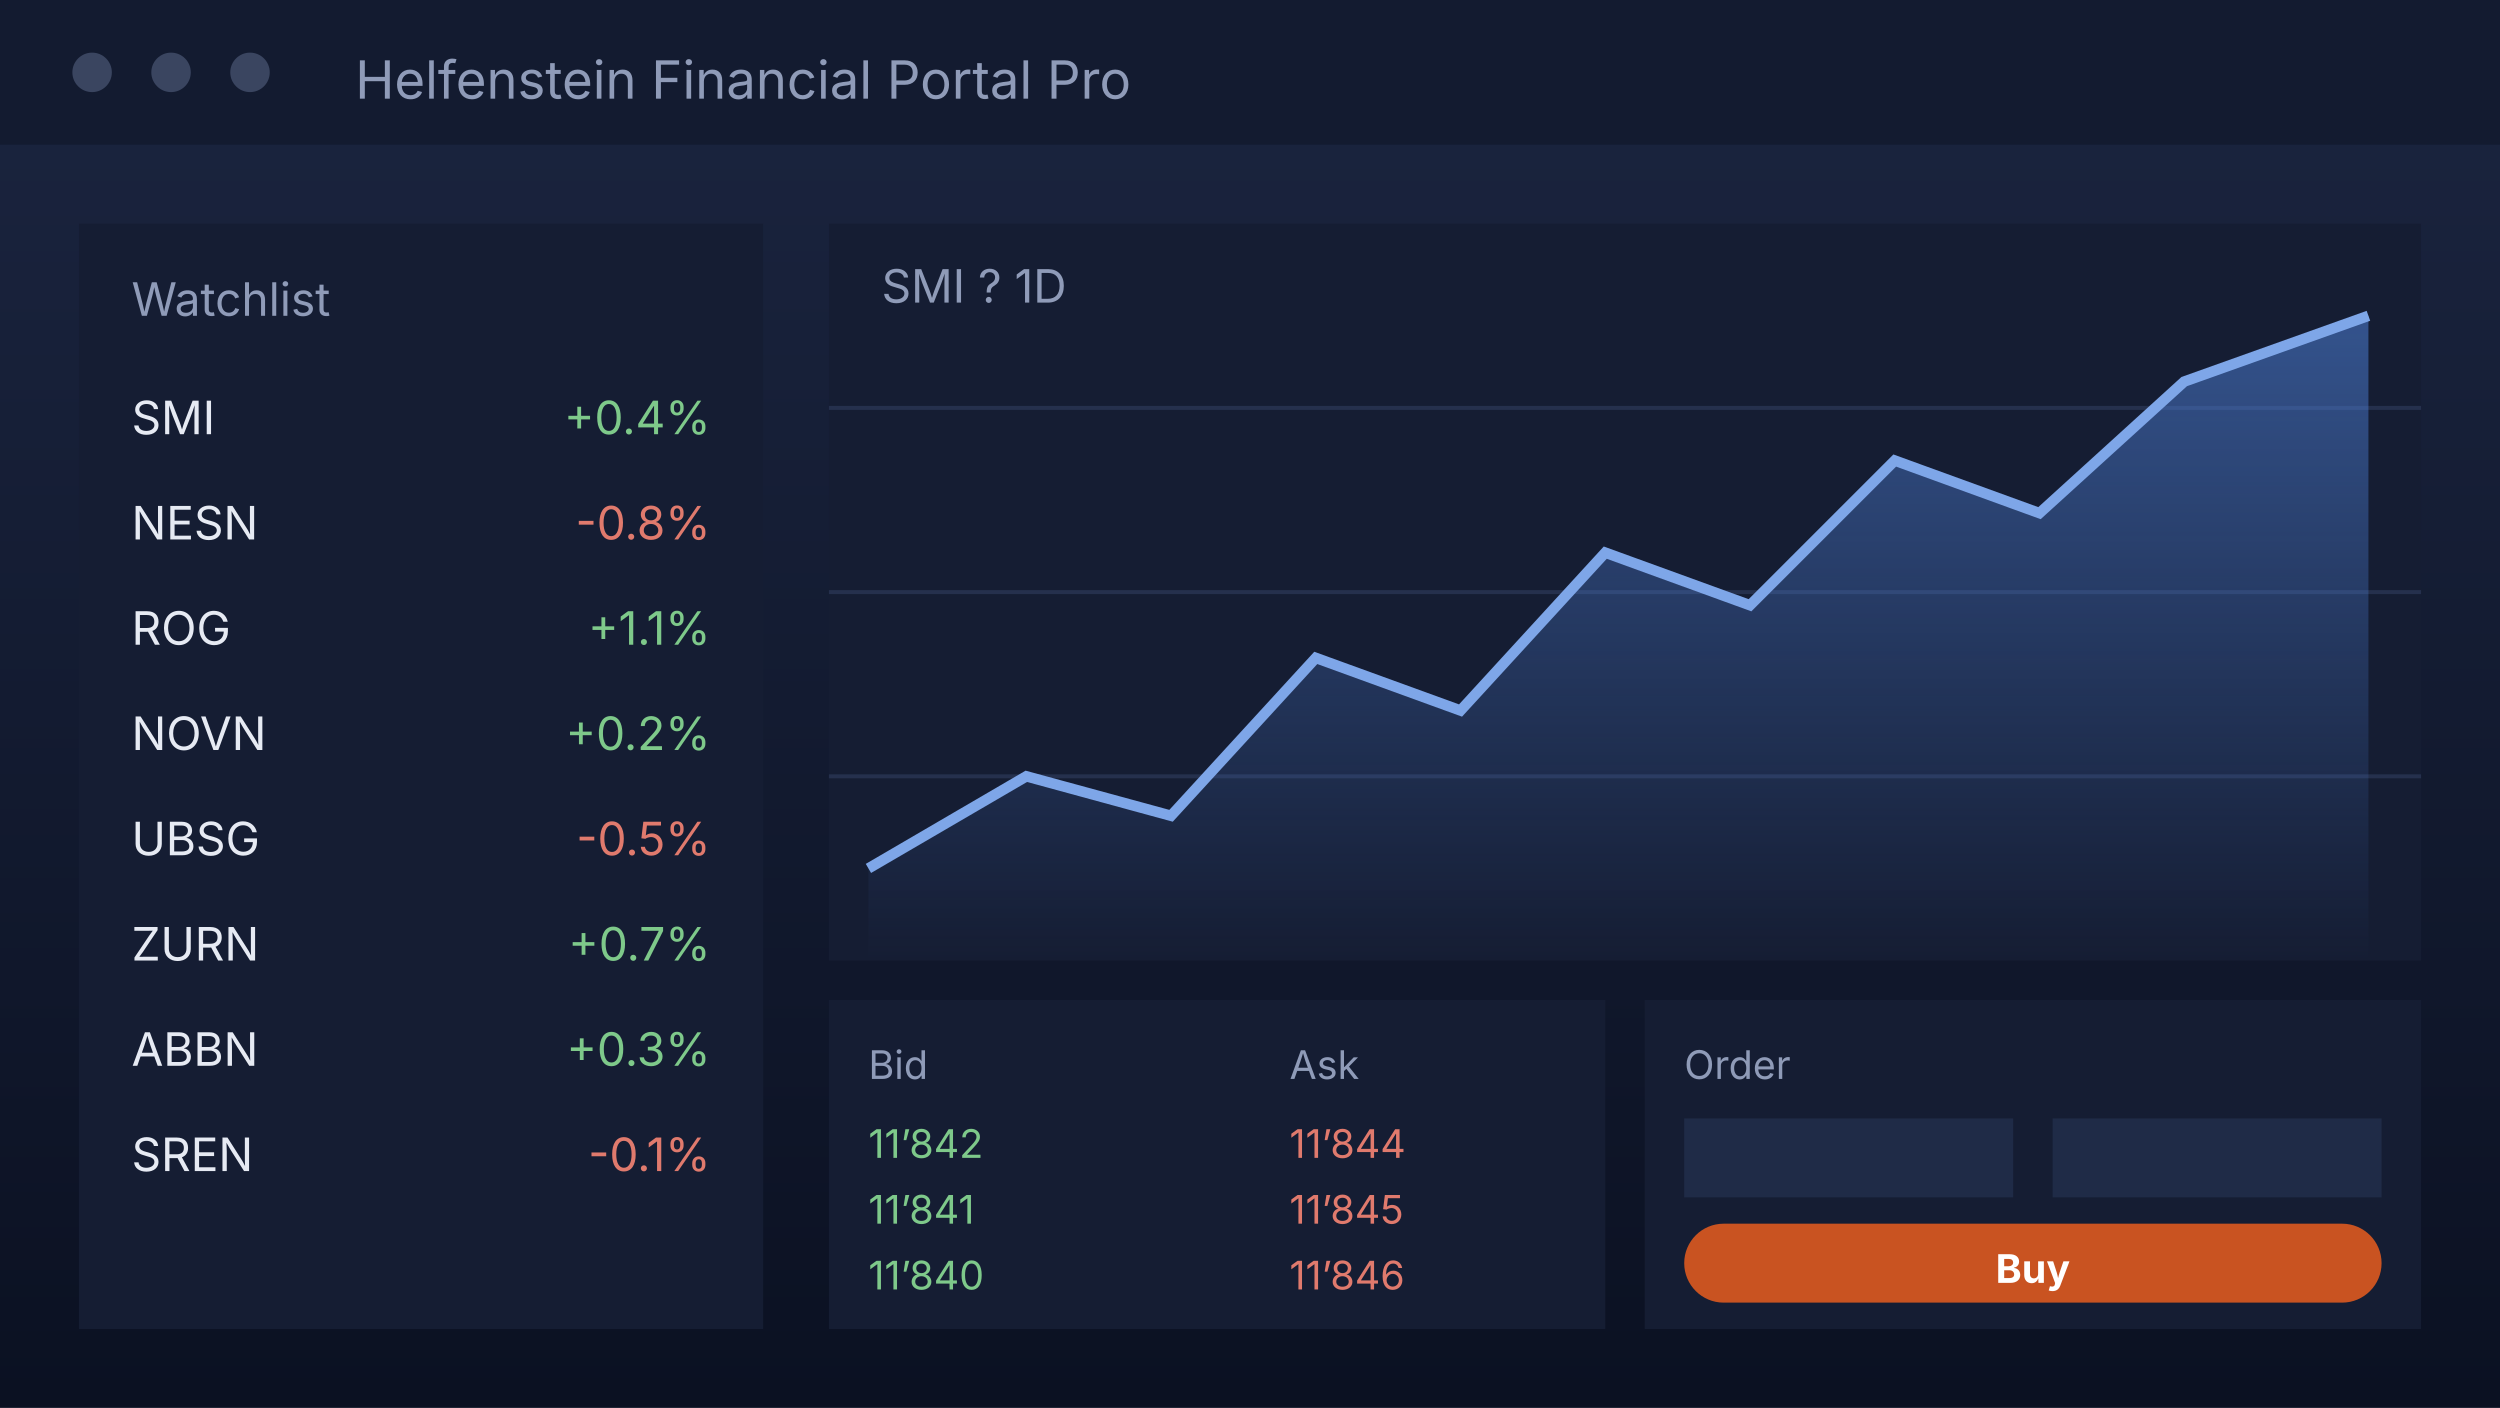
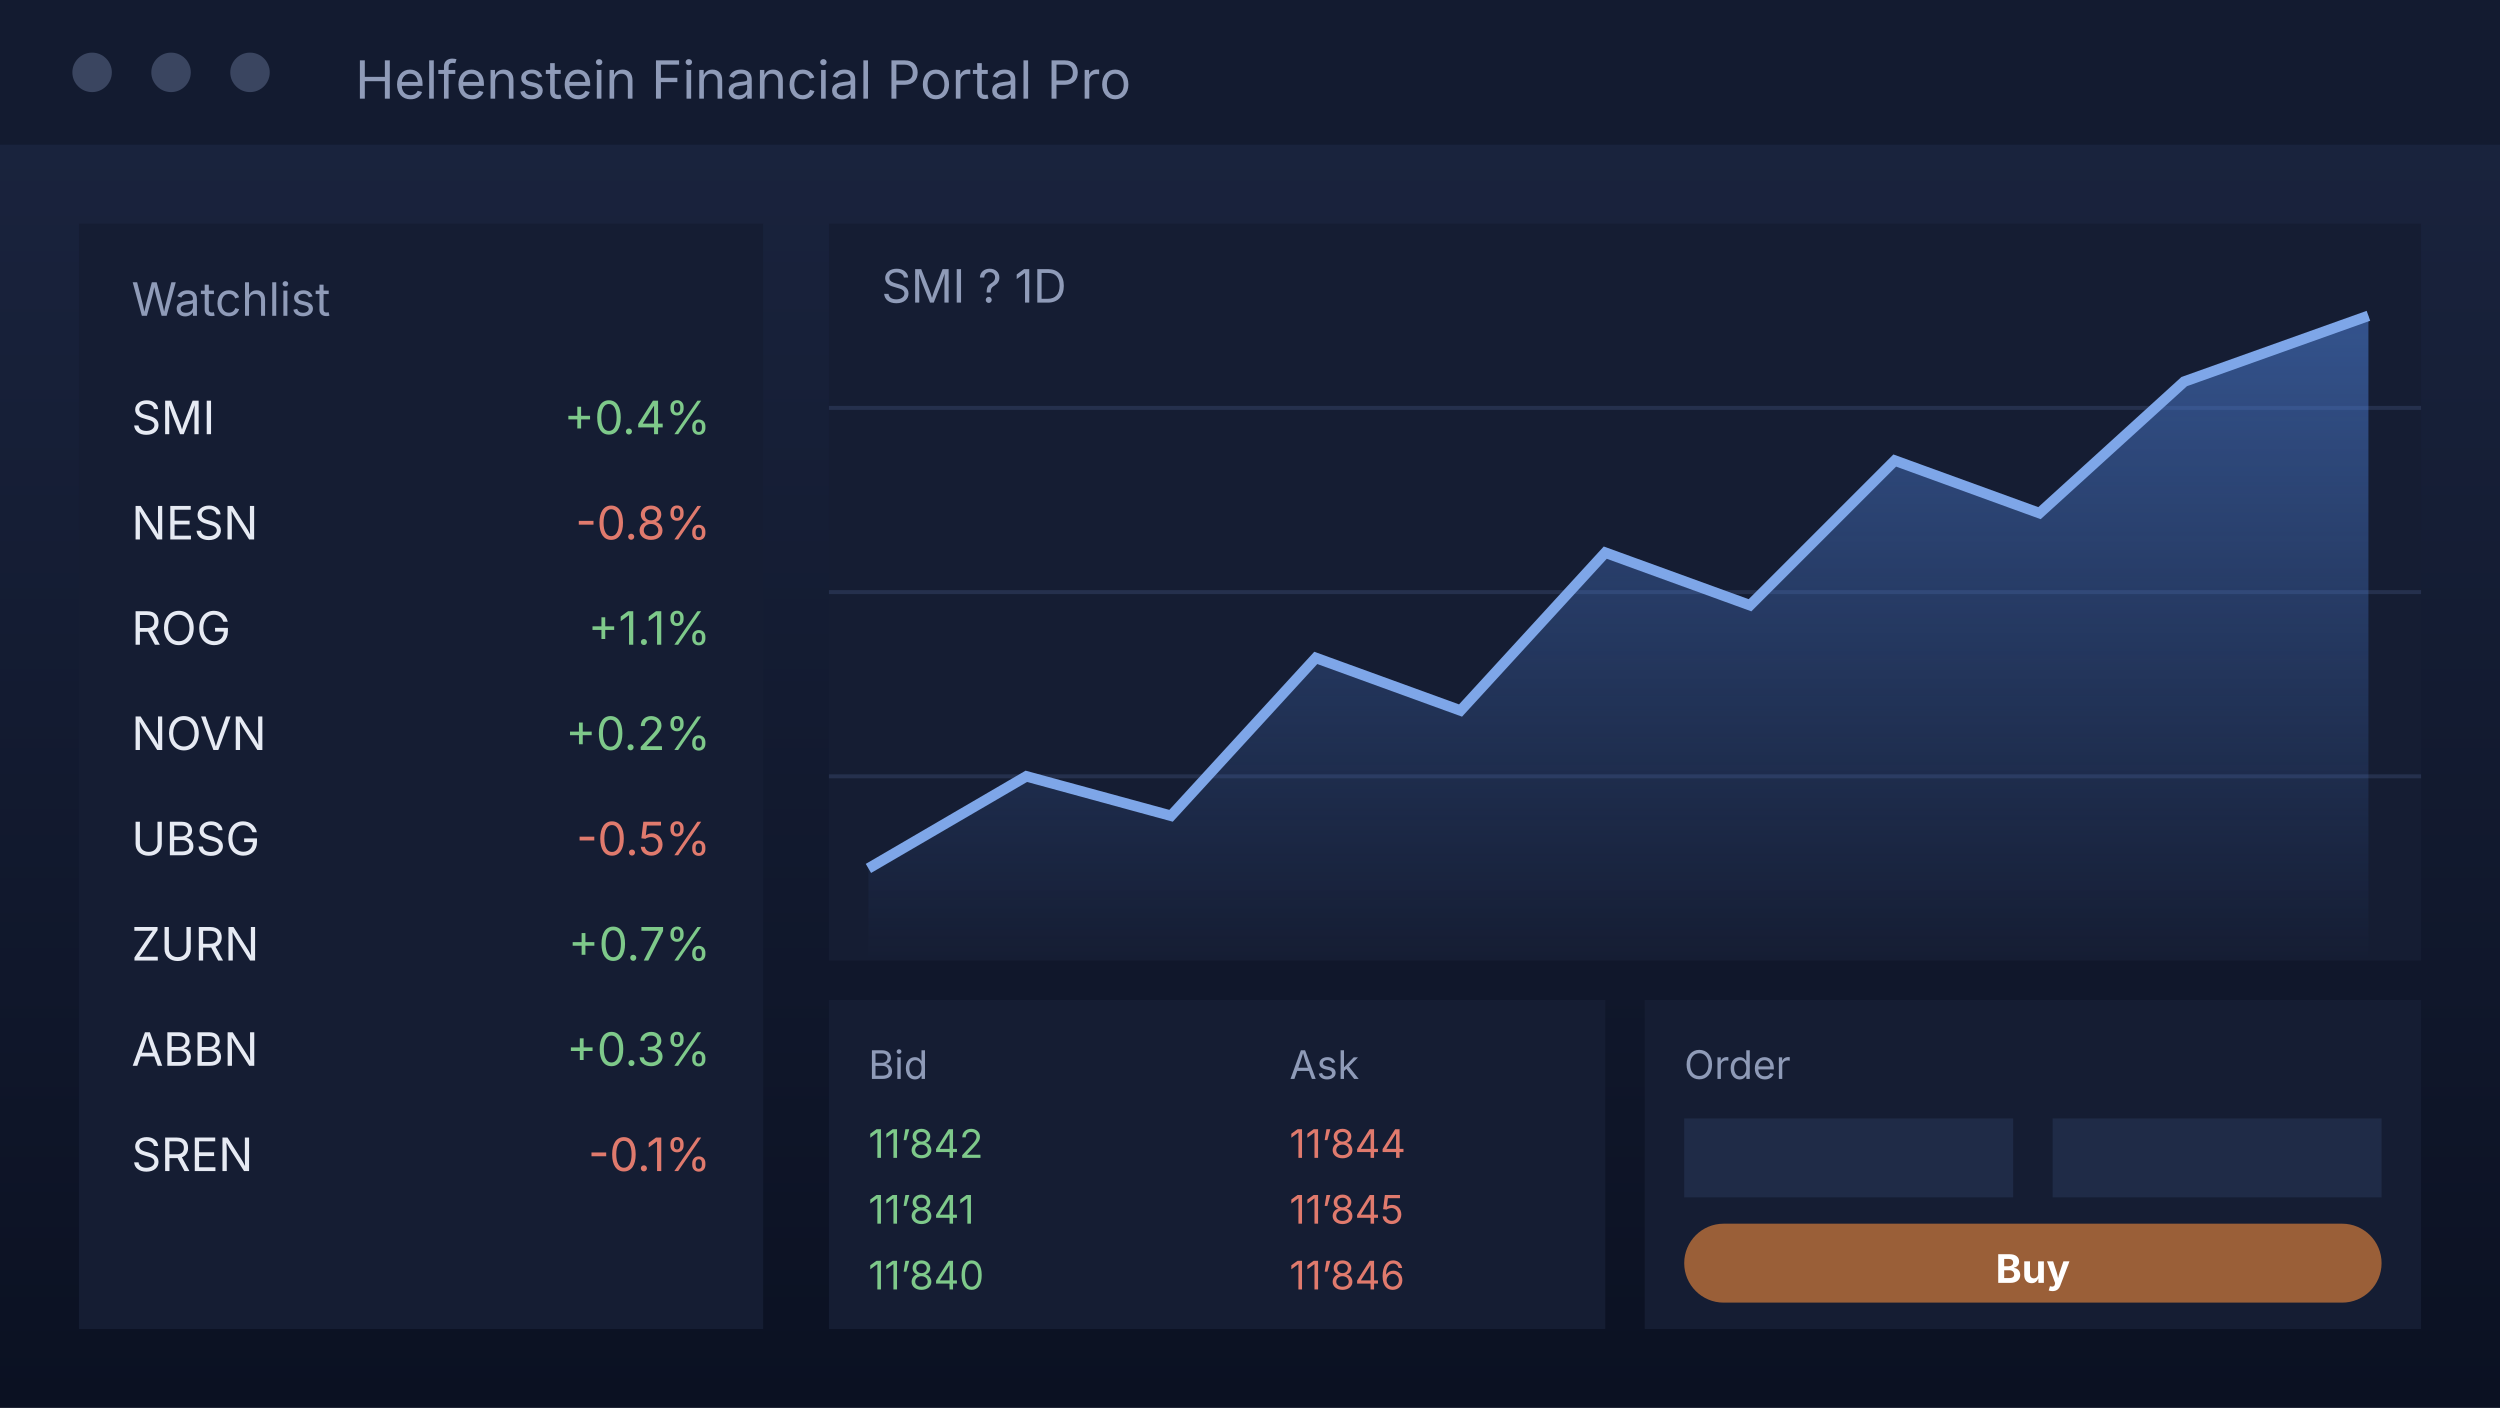
<svg xmlns="http://www.w3.org/2000/svg" viewBox="0 0 380 214" width="380" height="214" role="img" aria-label="Helfenstein Financial Portal Pro trading platform">
  <defs>
    <linearGradient id="sky" x1="0" y1="0" x2="0" y2="1">
      <stop offset="0" stop-color="#1b2540" />
      <stop offset="1" stop-color="#0b1122" />
    </linearGradient>
    <linearGradient id="area" x1="0" y1="0" x2="0" y2="1">
      <stop offset="0" stop-color="#4d7fd6" stop-opacity="0.55" />
      <stop offset="1" stop-color="#4d7fd6" stop-opacity="0" />
    </linearGradient>
  </defs>
  <rect width="380" height="214" fill="url(#sky)" />
  <rect x="0" y="0" width="380" height="22" fill="#131b30" />
  <circle cx="14" cy="11" r="3" fill="#3a4560" />
  <circle cx="26" cy="11" r="3" fill="#3a4560" />
  <circle cx="38" cy="11" r="3" fill="#3a4560" />
  <text x="54" y="15" font-family="Inter, Arial, sans-serif" font-size="8" fill="#8f9bb8">Helfenstein Financial Portal Pro</text>
  <rect x="12" y="34" width="104" height="168" fill="#151d33" />
  <g font-family="Inter, Arial, sans-serif" font-size="7">
    <text x="20" y="48" fill="#8f9bb8">Watchlist</text>
    <text x="20" y="66" fill="#e6eaf3">SMI</text>
    <text x="108" y="66" fill="#7ec98a" text-anchor="end">+0.4%</text>
    <text x="20" y="82" fill="#e6eaf3">NESN</text>
    <text x="108" y="82" fill="#e07a6d" text-anchor="end">-0.8%</text>
    <text x="20" y="98" fill="#e6eaf3">ROG</text>
    <text x="108" y="98" fill="#7ec98a" text-anchor="end">+1.1%</text>
    <text x="20" y="114" fill="#e6eaf3">NOVN</text>
    <text x="108" y="114" fill="#7ec98a" text-anchor="end">+0.2%</text>
    <text x="20" y="130" fill="#e6eaf3">UBSG</text>
    <text x="108" y="130" fill="#e07a6d" text-anchor="end">-0.5%</text>
    <text x="20" y="146" fill="#e6eaf3">ZURN</text>
    <text x="108" y="146" fill="#7ec98a" text-anchor="end">+0.7%</text>
    <text x="20" y="162" fill="#e6eaf3">ABBN</text>
    <text x="108" y="162" fill="#7ec98a" text-anchor="end">+0.3%</text>
    <text x="20" y="178" fill="#e6eaf3">SREN</text>
    <text x="108" y="178" fill="#e07a6d" text-anchor="end">-0.1%</text>
  </g>
  <rect x="126" y="34" width="242" height="112" fill="#151d33" />
  <g stroke="#25304d" stroke-width="0.6">
    <line x1="126" y1="62" x2="368" y2="62" />
    <line x1="126" y1="90" x2="368" y2="90" />
    <line x1="126" y1="118" x2="368" y2="118" />
  </g>
  <path d="M132 132 L156 118 L178 124 L200 100 L222 108 L244 84 L266 92 L288 70 L310 78 L332 58 L360 48 L360 146 L132 146 Z" fill="url(#area)" />
  <path d="M132 132 L156 118 L178 124 L200 100 L222 108 L244 84 L266 92 L288 70 L310 78 L332 58 L360 48" fill="none" stroke="#7ea6e8" stroke-width="1.6" />
  <text x="134" y="46" font-family="Inter, Arial, sans-serif" font-size="7" fill="#8f9bb8">SMI ? 1D</text>
  <rect x="126" y="152" width="118" height="50" fill="#151d33" />
  <g font-family="Inter, Arial, sans-serif" font-size="6">
    <text x="132" y="164" fill="#8f9bb8">Bid</text>
    <text x="132" y="176" fill="#7ec98a">11’842</text>
    <text x="132" y="186" fill="#7ec98a">11’841</text>
    <text x="132" y="196" fill="#7ec98a">11’840</text>
    <text x="196" y="164" fill="#8f9bb8">Ask</text>
    <text x="196" y="176" fill="#e07a6d">11’844</text>
    <text x="196" y="186" fill="#e07a6d">11’845</text>
    <text x="196" y="196" fill="#e07a6d">11’846</text>
  </g>
  <rect x="250" y="152" width="118" height="50" fill="#151d33" />
  <text x="256" y="164" font-family="Inter, Arial, sans-serif" font-size="6" fill="#8f9bb8">Order</text>
  <rect x="256" y="170" width="50" height="12" fill="#1f2b47" />
  <rect x="312" y="170" width="50" height="12" fill="#1f2b47" />
-   <rect x="256" y="186" width="106" height="12" rx="6" fill="#c95321" />
+   <rect x="256" y="186" width="106" height="12" rx="6" fill="#9A5F38" />
  <text x="309" y="195" font-family="Inter, Arial, sans-serif" font-size="6" font-weight="700" fill="#ffffff" text-anchor="middle">Buy</text>
</svg>
